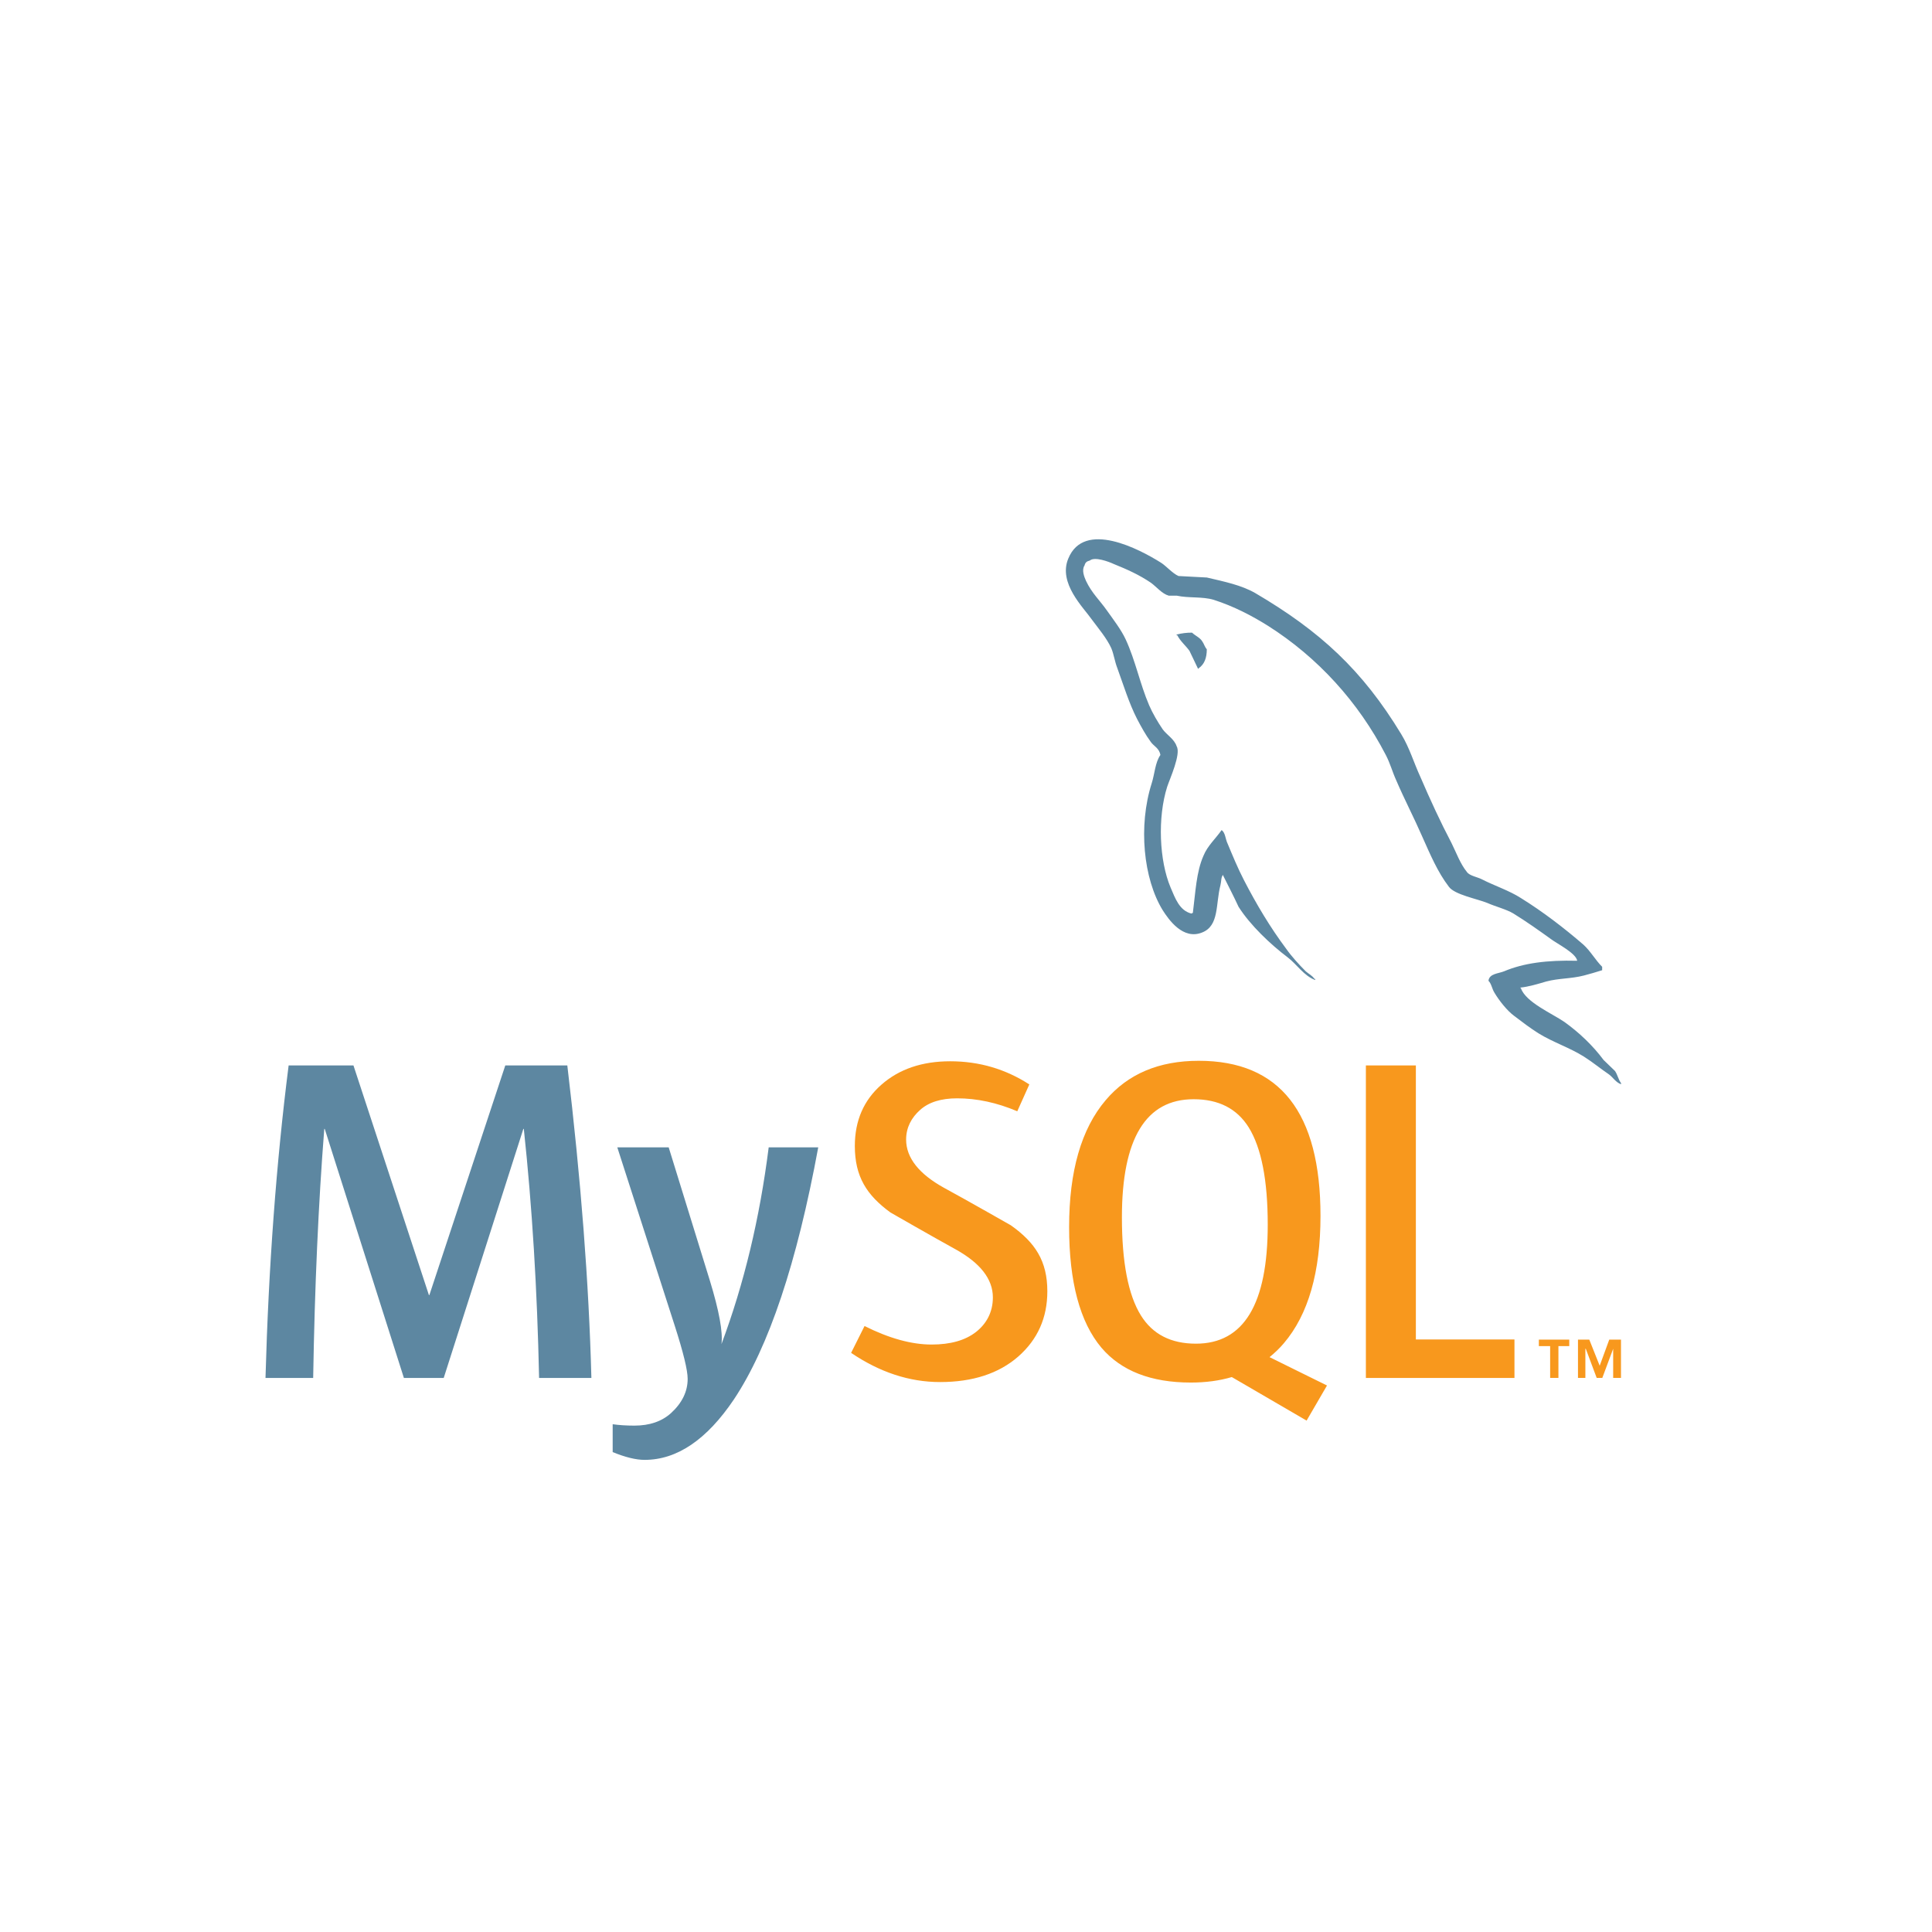
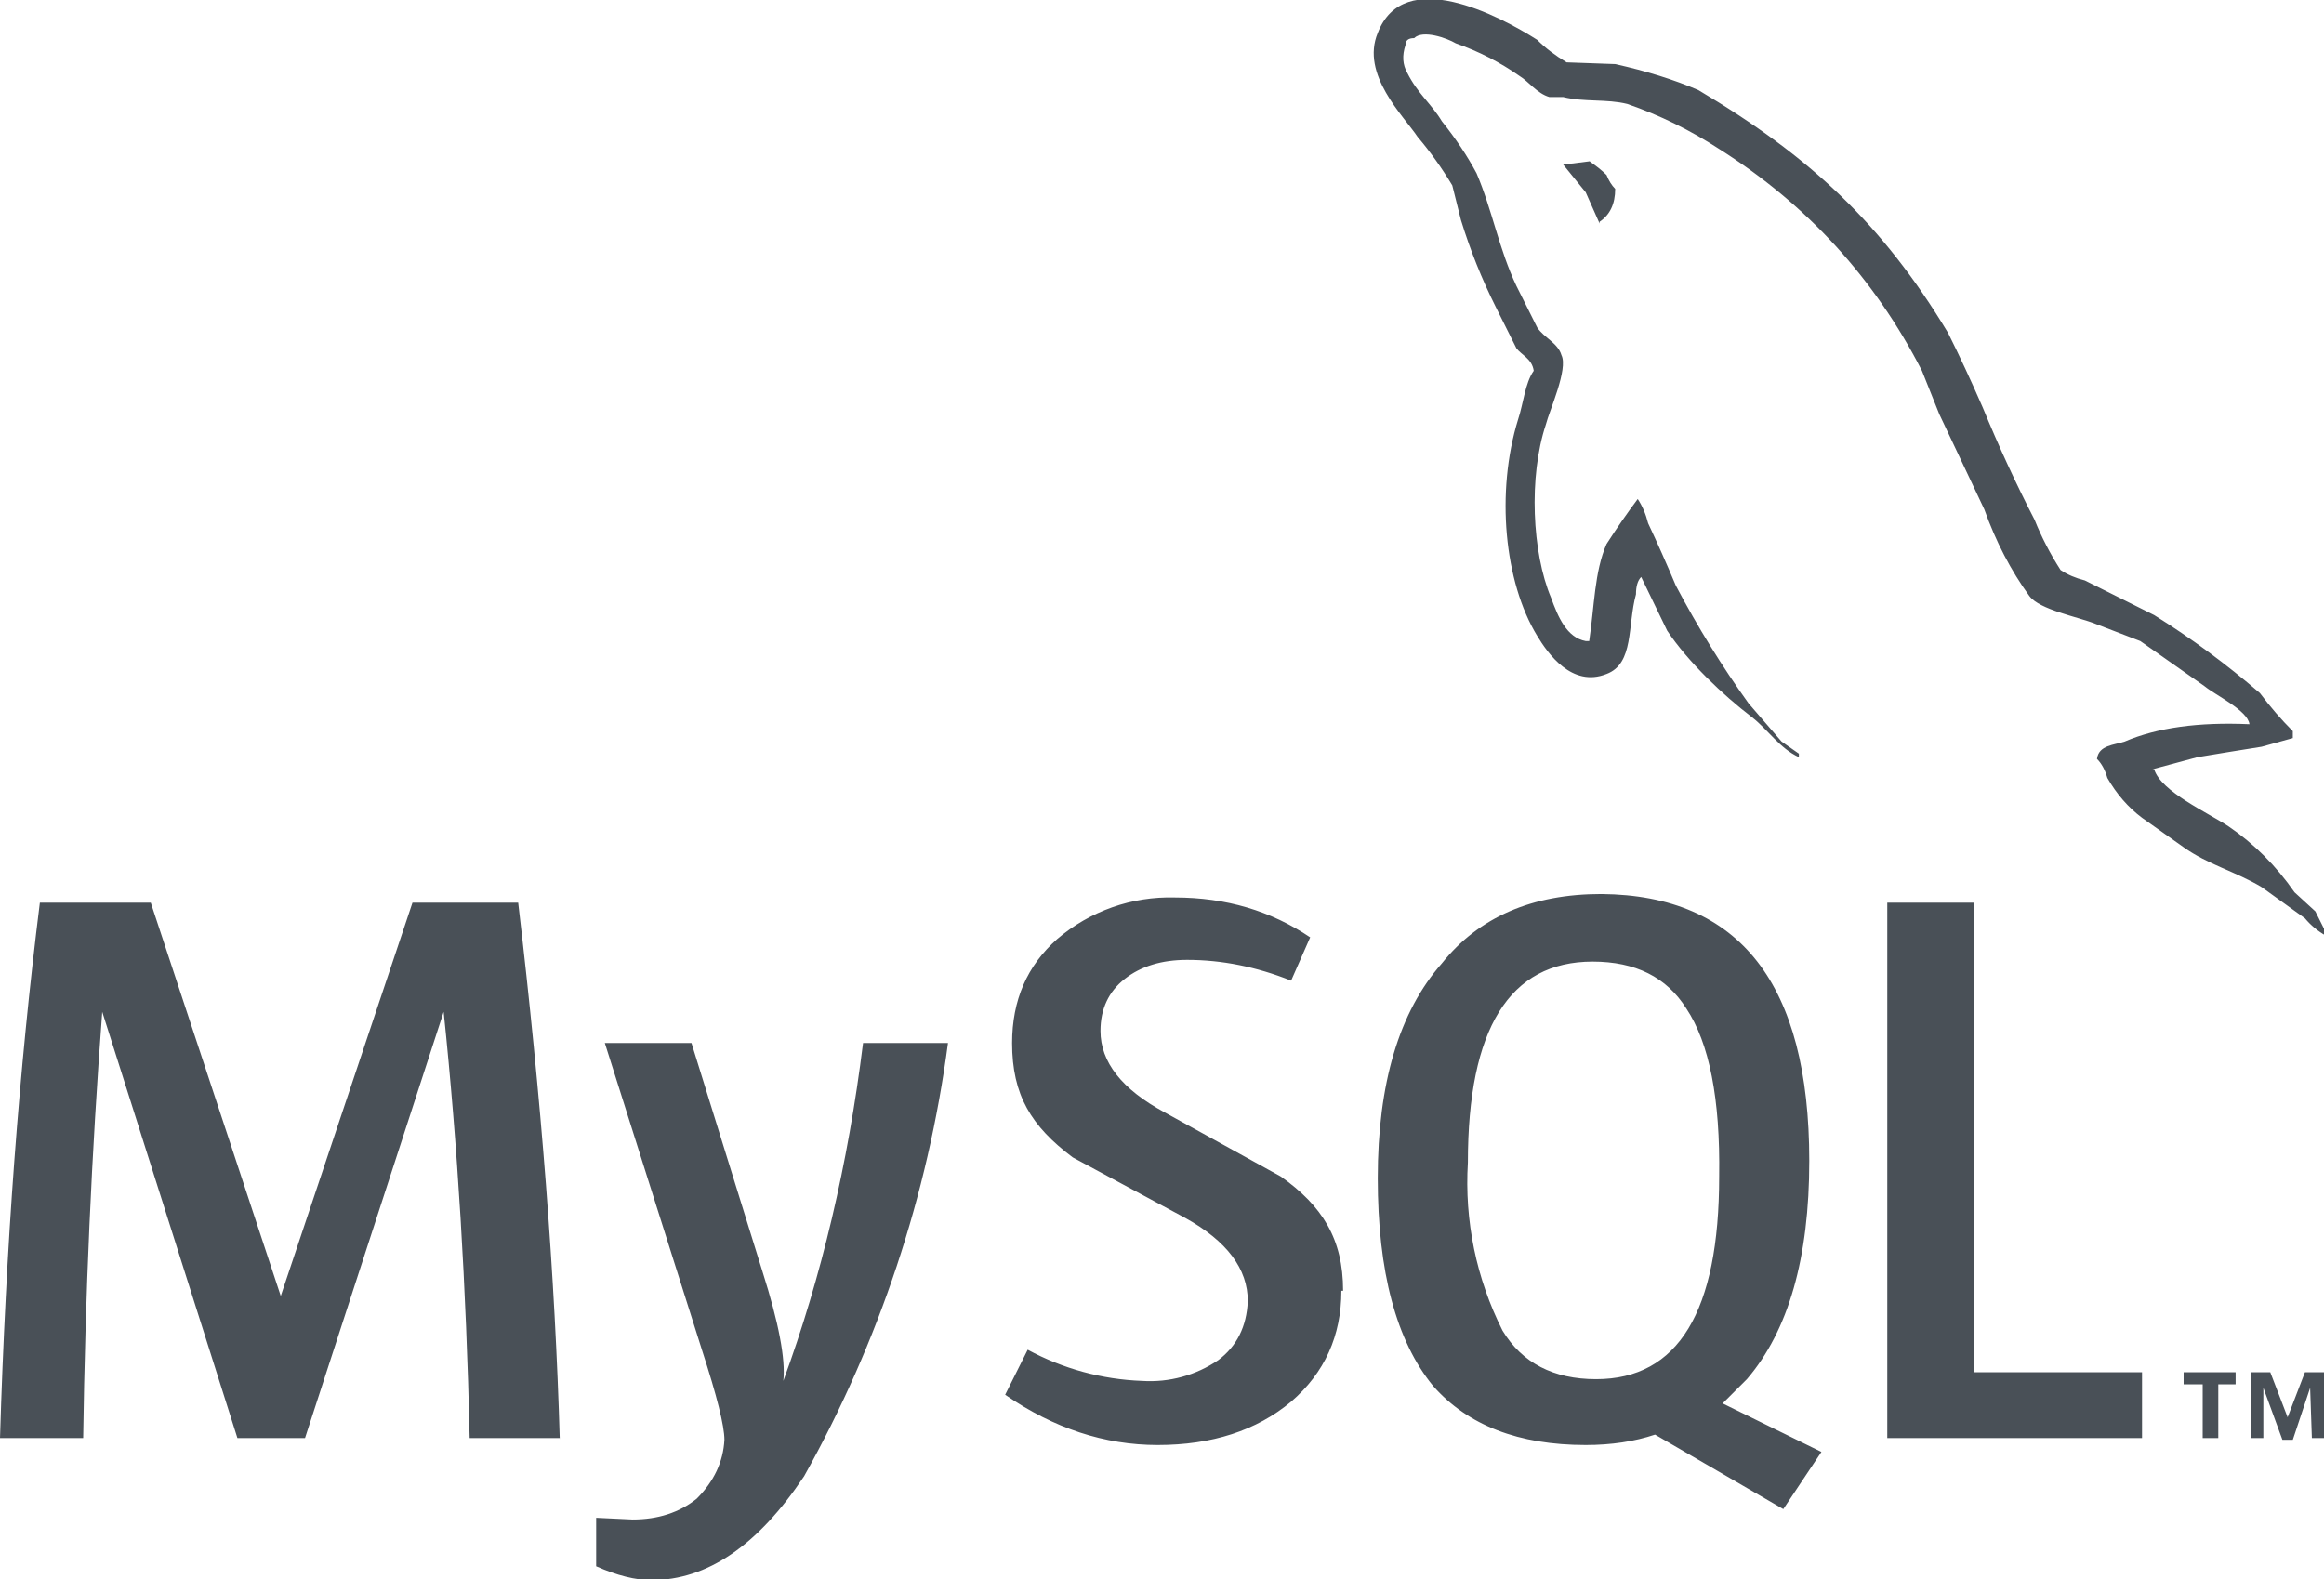
- <svg xmlns="http://www.w3.org/2000/svg" height="191.151" viewBox="-18.458 -22.75 191.151 191.151" width="191.151">
-   <path d="m-18.458 6.58h191.151v132.49h-191.151z" fill="none" />
-   <path d="m40.054 113.583h-5.175c-.183-8.735-.687-16.947-1.511-24.642h-.046l-7.879 24.642h-3.94l-7.832-24.642h-.045c-.581 7.388-.947 15.602-1.099 24.642h-4.717c.304-10.993 1.068-21.299 2.289-30.919h6.414l7.465 22.719h.046l7.511-22.719h6.137c1.344 11.268 2.138 21.575 2.382 30.919m22.443-22.812c-2.107 11.434-4.887 19.742-8.337 24.928-2.688 3.992-5.633 5.99-8.84 5.99-.855 0-1.91-.258-3.16-.77v-2.757c.611.088 1.328.138 2.152.138 1.498 0 2.702-.412 3.62-1.238 1.098-1.006 1.647-2.137 1.647-3.388 0-.858-.428-2.612-1.282-5.268l-5.679-17.636h5.084l4.076 13.19c.916 2.995 1.298 5.086 1.145 6.277 2.229-5.953 3.786-12.444 4.673-19.468h4.901z" fill="#5d87a1" />
-   <path d="m131.382 113.583h-14.7v-30.919h4.945v27.113h9.755zm-18.548.747-5.684-2.805c.504-.414.986-.862 1.42-1.381 2.416-2.838 3.621-7.035 3.621-12.594 0-10.229-4.014-15.346-12.045-15.346-3.938 0-7.01 1.298-9.207 3.895-2.414 2.84-3.619 7.022-3.619 12.551 0 5.435 1.068 9.422 3.205 11.951 1.955 2.291 4.902 3.438 8.843 3.438 1.47 0 2.819-.18 4.048-.543l7.4 4.308zm-18.413-6.934c-1.252-2.014-1.878-5.248-1.878-9.707 0-7.785 2.365-11.682 7.1-11.682 2.475 0 4.289.932 5.449 2.792 1.25 2.017 1.879 5.222 1.879 9.619 0 7.849-2.367 11.774-7.099 11.774-2.476.001-4.29-.928-5.451-2.796m-9.256-2.383c0 2.622-.962 4.773-2.884 6.458-1.924 1.678-4.504 2.519-7.737 2.519-3.024 0-5.956-.966-8.794-2.888l1.329-2.655c2.442 1.223 4.653 1.831 6.638 1.831 1.863 0 3.319-.413 4.375-1.232 1.055-.822 1.684-1.975 1.684-3.433 0-1.837-1.281-3.407-3.631-4.722-2.167-1.19-6.501-3.678-6.501-3.678-2.349-1.712-3.525-3.55-3.525-6.578 0-2.506.877-4.529 2.632-6.068 1.757-1.545 4.024-2.315 6.803-2.315 2.87 0 5.479.769 7.829 2.291l-1.192 2.656c-2.01-.854-3.994-1.281-5.951-1.281-1.585 0-2.809.381-3.66 1.146-.858.762-1.387 1.737-1.387 2.933 0 1.828 1.308 3.418 3.722 4.759 2.196 1.192 6.638 3.723 6.638 3.723 2.409 1.709 3.612 3.53 3.612 6.534" fill="#f8981d" />
-   <path d="m137.59 72.308c-2.99-.076-5.305.225-7.248 1.047-.561.224-1.453.224-1.531.933.303.3.338.784.601 1.198.448.747 1.229 1.752 1.942 2.276.783.6 1.569 1.194 2.393 1.717 1.453.899 3.1 1.422 4.516 2.318.825.521 1.645 1.195 2.471 1.756.406.299.666.784 1.193.971v-.114c-.264-.336-.339-.822-.598-1.196l-1.122-1.082c-1.084-1.456-2.431-2.727-3.884-3.771-1.196-.824-3.812-1.944-4.297-3.322l-.076-.076c.822-.077 1.797-.375 2.578-.604 1.271-.335 2.43-.259 3.734-.594.6-.15 1.195-.338 1.797-.523v-.337c-.676-.673-1.158-1.567-1.869-2.203-1.902-1.643-3.998-3.25-6.164-4.595-1.16-.749-2.652-1.231-3.887-1.868-.445-.225-1.195-.336-1.457-.71-.67-.822-1.047-1.904-1.533-2.877-1.08-2.053-2.129-4.331-3.061-6.502-.674-1.456-1.084-2.91-1.906-4.257-3.85-6.35-8.031-10.196-14.457-13.971-1.381-.786-3.024-1.121-4.779-1.533l-2.803-.148c-.598-.262-1.197-.973-1.719-1.309-2.132-1.344-7.621-4.257-9.189-.411-1.01 2.431 1.494 4.821 2.354 6.054.635.856 1.458 1.83 1.902 2.802.263.635.337 1.309.6 1.98.598 1.644 1.157 3.473 1.943 5.007.41.782.857 1.604 1.381 2.312.3.414.822.597.936 1.272-.521.744-.562 1.867-.861 2.801-1.344 4.221-.819 9.45 1.086 12.552.596.934 2.018 2.99 3.92 2.202 1.684-.672 1.311-2.801 1.795-4.668.111-.451.038-.747.262-1.043v.073c.521 1.045 1.047 2.052 1.53 3.1 1.159 1.829 3.177 3.735 4.858 5.002.895.676 1.604 1.832 2.725 2.245v-.112h-.074c-.227-.335-.559-.485-.857-.745-.674-.673-1.42-1.495-1.943-2.241-1.566-2.093-2.952-4.41-4.182-6.801-.602-1.16-1.121-2.428-1.606-3.586-.226-.447-.226-1.121-.601-1.346-.562.821-1.381 1.532-1.791 2.538-.711 1.609-.785 3.588-1.049 5.646l-.147.072c-1.19-.299-1.604-1.53-2.056-2.575-1.119-2.654-1.307-6.914-.336-9.976.26-.783 1.385-3.249.936-3.995-.225-.715-.973-1.122-1.383-1.685-.482-.708-1.01-1.604-1.346-2.39-.896-2.091-1.347-4.408-2.312-6.498-.451-.974-1.234-1.982-1.868-2.879-.712-1.008-1.495-1.718-2.058-2.913-.186-.411-.447-1.083-.148-1.53.073-.3.225-.412.523-.487.484-.409 1.867.111 2.352.336 1.385.56 2.543 1.083 3.699 1.867.523.375 1.084 1.085 1.755 1.272h.786c1.193.26 2.538.072 3.661.41 1.979.636 3.772 1.569 5.38 2.576 4.893 3.103 8.928 7.512 11.652 12.778.447.858.637 1.644 1.045 2.539.787 1.832 1.76 3.7 2.541 5.493.785 1.755 1.533 3.547 2.654 5.005.559.784 2.805 1.195 3.812 1.606.745.335 1.905.633 2.577 1.044 1.271.783 2.537 1.682 3.732 2.543.595.448 2.465 1.382 2.576 2.13m-38.106-32.464a5.82 5.82 0 0 0 -1.529.188v.075h.072c.301.597.824 1.011 1.197 1.532.301.599.562 1.193.857 1.791l.072-.074c.527-.373.789-.971.789-1.868-.227-.264-.262-.522-.451-.784-.22-.374-.705-.56-1.007-.86" fill="#5d87a1" />
-   <path d="m141.148 113.578h.774v-3.788h-1.161l-.947 2.585-1.029-2.585h-1.118v3.788h.731v-2.882h.041l1.078 2.882h.557l1.074-2.882zm-6.235 0h.819v-3.146h1.072v-.643h-3.008v.643h1.115z" fill="#f8981d" />
+ <svg xmlns="http://www.w3.org/2000/svg" width="134.1" height="91.1" viewBox="-18.5 -22.8 134.1 91.1">
+   <path fill="#495057" d="M13.8 60.2H8.6q-.3-13.1-1.5-24.6l-8 24.6h-3.9l-7.8-24.6a403 403 0 0 0-1.1 24.6h-4.8q.5-16.5 2.3-30.9h6.4L-2.3 52l7.6-22.7h6.1q2 17 2.4 31m22.4-22.9a70 70 0 0 1-8.3 25q-4 6-8.8 6-1.4 0-3.2-.8v-2.8l2.1.1q2.2 0 3.7-1.2 1.5-1.5 1.6-3.4 0-1.2-1.3-5.2l-5.6-17.7h5l4.1 13.2q1.4 4.4 1.2 6.3 3.3-9 4.6-19.5zM105.1 60.2H90.4V29.3h5v27.1h9.7zm-18.5.8-5.7-2.8 1.4-1.4q3.6-4.2 3.6-12.6 0-15.3-12-15.4-6 0-9.2 4Q61 37 61 45.2q0 8.1 3.2 12 3 3.4 8.8 3.4 2.2 0 4-.6l7.4 4.3zm-18.4-7a19 19 0 0 1-2-9.7q0-11.6 7.2-11.6 3.7 0 5.4 2.7 2 3 1.9 9.7 0 11.7-7.1 11.7-3.7 0-5.4-2.8m-9.3-2.3q0 3.9-2.9 6.4-3 2.5-7.7 2.5-4.6 0-8.8-2.9l1.3-2.6a15 15 0 0 0 6.6 1.8 7 7 0 0 0 4.4-1.2q1.6-1.2 1.7-3.4 0-2.8-3.6-4.8L43.4 44c-2.4-1.8-3.5-3.6-3.5-6.6q0-3.7 2.6-6a10 10 0 0 1 6.8-2.4q4.4 0 7.8 2.3L56 33.8q-3-1.2-6-1.2-2.2 0-3.6 1.1t-1.4 3q0 2.7 3.7 4.7l6.7 3.7c2.4 1.7 3.6 3.6 3.6 6.6M111.3 19q-4.4-.2-7.2 1c-.6.2-1.5.2-1.6 1q.4.4.6 1.1.8 1.4 2 2.3l2.4 1.7c1.4 1 3 1.4 4.5 2.3l2.5 1.8q.5.6 1.2 1V31l-.6-1.2-1.2-1.1q-1.6-2.3-3.8-3.8c-1.2-.8-3.9-2-4.3-3.3h-.1l2.6-.7q1.8-.3 3.7-.6l1.8-.5v-.4q-1-1-1.9-2.2-2.9-2.5-6.1-4.5-2-1-4-2-.8-.2-1.4-.6-.9-1.4-1.5-2.9-1.6-3.1-3-6.5-1-2.3-2-4.3c-3.8-6.3-8-10.2-14.4-14q-2.1-.9-4.8-1.5l-2.8-.1q-1-.6-1.7-1.3c-2.2-1.4-7.7-4.3-9.2-.4-1 2.4 1.5 4.8 2.3 6q1.1 1.3 2 2.8l.5 2q.8 2.6 2 5L69-2.7c.3.4.9.6 1 1.3-.5.7-.6 1.9-.9 2.8-1.3 4.2-.8 9.4 1.1 12.5.6 1 2 3 4 2.2 1.6-.6 1.2-2.8 1.7-4.6q0-.7.3-1l1.5 3.1c1.2 1.8 3.2 3.7 4.9 5 .9.7 1.6 1.8 2.7 2.3v-.2l-1-.7-1.9-2.2q-2.3-3.2-4.2-6.8-.8-1.9-1.6-3.6-.2-.8-.6-1.4-.9 1.2-1.8 2.6c-.7 1.6-.7 3.6-1 5.6H73c-1.1-.2-1.6-1.4-2-2.5-1.1-2.6-1.3-7-.3-10 .2-.8 1.3-3.2.9-4-.2-.7-1-1-1.4-1.6L69-6.3c-1-2.1-1.4-4.4-2.3-6.5q-.8-1.5-2-3c-.6-1-1.4-1.6-2-2.8q-.4-.7-.1-1.6 0-.4.5-.4c.5-.5 1.9 0 2.4.3q2 .7 3.7 1.9c.5.3 1 1 1.7 1.2h.8c1.2.3 2.5.1 3.7.4a24 24 0 0 1 5.3 2.6q7.6 4.8 11.7 12.8l1 2.5L96 6.6q1 2.8 2.6 5c.6.8 2.8 1.2 3.8 1.6l2.6 1 3.7 2.6c.6.5 2.5 1.4 2.6 2.2m-38-32.5-1.6.2 1.3 1.6.8 1.8v-.1q.9-.6.9-1.9-.3-.3-.5-.8-.4-.4-1-.8M114.9 60.2h.8v-3.8h-1.2l-1 2.6-1-2.6h-1.1v3.8h.7v-2.9l1.1 3h.6l1-3zm-6.3 0h.9v-3.1h1v-.7h-3v.7h1.1z" />
</svg>
